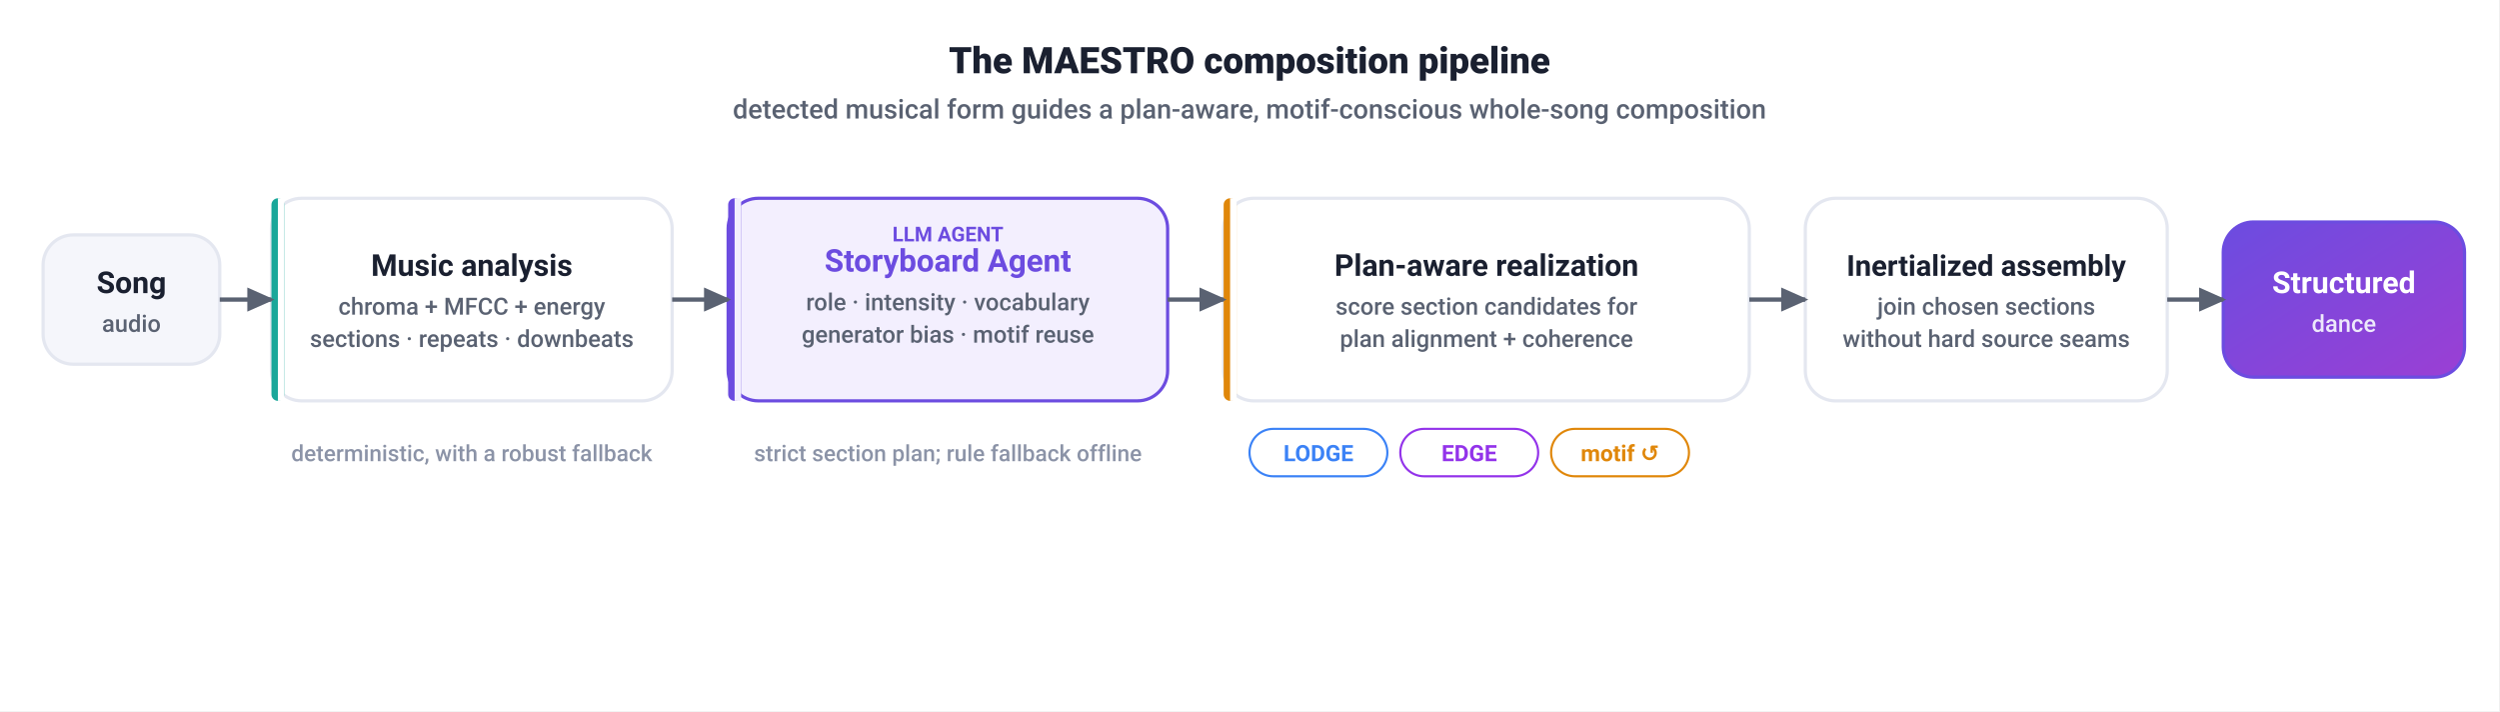
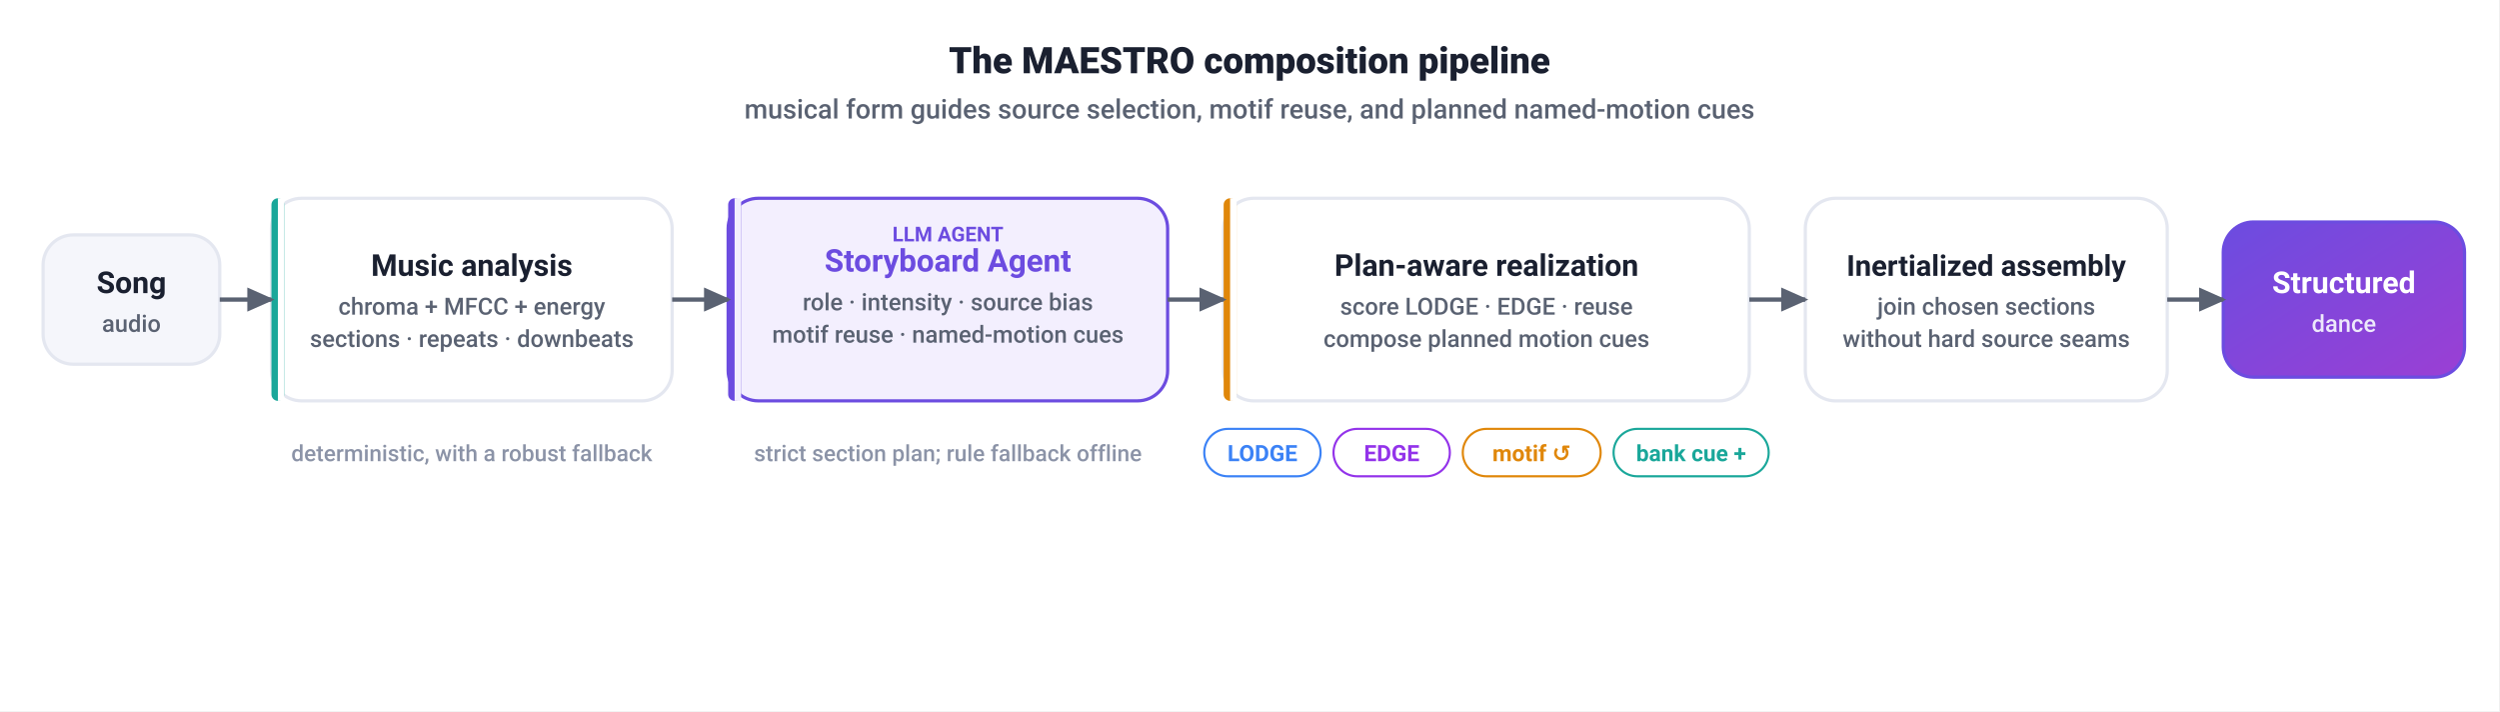
<svg xmlns="http://www.w3.org/2000/svg" viewBox="0 0 1160 330" width="100%" role="img">
  <defs>
    <marker id="ah" viewBox="0 0 10 10" refX="8" refY="5" markerWidth="7" markerHeight="7" orient="auto-start-reverse">
      <path d="M 0 1 L 9 5 L 0 9 z" fill="#5a6272" />
    </marker>
    <linearGradient id="brandg" x1="0" y1="0" x2="1" y2="1">
      <stop offset="0" stop-color="#6c4ce0" />
      <stop offset="1" stop-color="#9b3fd4" />
    </linearGradient>
  </defs>
  <rect width="1160" height="330" fill="#ffffff" />
  <text x="580.0" y="34" font-family="system-ui,'Segoe UI',Roboto,'Noto Sans',sans-serif" font-size="17" font-weight="800" fill="#1a2030" text-anchor="middle">The MAESTRO composition pipeline</text>
-   <text x="580.0" y="55" font-family="system-ui,'Segoe UI',Roboto,'Noto Sans',sans-serif" font-size="12.5" font-weight="500" fill="#5a6272" text-anchor="middle">detected musical form guides a plan-aware, motif-conscious whole-song composition</text>
+   <text x="580.0" y="55" font-family="system-ui,'Segoe UI',Roboto,'Noto Sans',sans-serif" font-size="12.5" font-weight="500" fill="#5a6272" text-anchor="middle">musical form guides source selection, motif reuse, and planned named-motion cues</text>
  <rect x="20" y="109" width="82" height="60" rx="14" fill="#f5f6fb" stroke="#e4e7f0" stroke-width="1.5" />
  <text x="61.0" y="136.0" font-family="system-ui,'Segoe UI',Roboto,'Noto Sans',sans-serif" font-size="14" font-weight="700" fill="#1a2030" text-anchor="middle">Song</text>
  <text x="61.0" y="154.0" font-family="system-ui,'Segoe UI',Roboto,'Noto Sans',sans-serif" font-size="11" font-weight="500" fill="#5a6272" text-anchor="middle">audio</text>
  <rect x="126" y="92" width="186" height="94" rx="14" fill="#ffffff" stroke="#e4e7f0" stroke-width="1.5" />
  <rect x="126" y="92" width="6" height="94" rx="3" fill="#1aa79a" />
  <rect x="129" y="92" width="3" height="94" fill="#ffffff" />
  <text x="219.0" y="128.0" font-family="system-ui,'Segoe UI',Roboto,'Noto Sans',sans-serif" font-size="14" font-weight="700" fill="#1a2030" text-anchor="middle">Music analysis</text>
  <text x="219.0" y="146.0" font-family="system-ui,'Segoe UI',Roboto,'Noto Sans',sans-serif" font-size="11" font-weight="500" fill="#5a6272" text-anchor="middle">chroma + MFCC + energy</text>
  <text x="219.0" y="161.0" font-family="system-ui,'Segoe UI',Roboto,'Noto Sans',sans-serif" font-size="11" font-weight="500" fill="#5a6272" text-anchor="middle">sections · repeats · downbeats</text>
  <rect x="338" y="92" width="204" height="94" rx="14" fill="#f3effe" stroke="#6c4ce0" stroke-width="1.5" />
  <rect x="338" y="92" width="6" height="94" rx="3" fill="#6c4ce0" />
  <rect x="341" y="92" width="3" height="94" fill="#f3effe" />
  <text x="440.0" y="112" font-family="system-ui,'Segoe UI',Roboto,'Noto Sans',sans-serif" font-size="9.5" font-weight="700" fill="#6c4ce0" text-anchor="middle">LLM AGENT</text>
  <text x="440.0" y="126" font-family="system-ui,'Segoe UI',Roboto,'Noto Sans',sans-serif" font-size="14.5" font-weight="700" fill="#6c4ce0" text-anchor="middle">Storyboard Agent</text>
-   <text x="440.0" y="144" font-family="system-ui,'Segoe UI',Roboto,'Noto Sans',sans-serif" font-size="11" font-weight="500" fill="#5a6272" text-anchor="middle">role · intensity · vocabulary</text>
-   <text x="440.0" y="159" font-family="system-ui,'Segoe UI',Roboto,'Noto Sans',sans-serif" font-size="11" font-weight="500" fill="#5a6272" text-anchor="middle">generator bias · motif reuse</text>
+   <text x="440.0" y="144" font-family="system-ui,'Segoe UI',Roboto,'Noto Sans',sans-serif" font-size="11" font-weight="500" fill="#5a6272" text-anchor="middle">role · intensity · source bias</text>
+   <text x="440.0" y="159" font-family="system-ui,'Segoe UI',Roboto,'Noto Sans',sans-serif" font-size="11" font-weight="500" fill="#5a6272" text-anchor="middle">motif reuse · named-motion cues</text>
  <rect x="568" y="92" width="244" height="94" rx="14" fill="#ffffff" stroke="#e4e7f0" stroke-width="1.5" />
  <rect x="568" y="92" width="6" height="94" rx="3" fill="#e0870a" />
  <rect x="571" y="92" width="3" height="94" fill="#ffffff" />
  <text x="690.0" y="128.0" font-family="system-ui,'Segoe UI',Roboto,'Noto Sans',sans-serif" font-size="14" font-weight="700" fill="#1a2030" text-anchor="middle">Plan-aware realization</text>
-   <text x="690.0" y="146.0" font-family="system-ui,'Segoe UI',Roboto,'Noto Sans',sans-serif" font-size="11" font-weight="500" fill="#5a6272" text-anchor="middle">score section candidates for</text>
-   <text x="690.0" y="161.0" font-family="system-ui,'Segoe UI',Roboto,'Noto Sans',sans-serif" font-size="11" font-weight="500" fill="#5a6272" text-anchor="middle">plan alignment + coherence</text>
+   <text x="690.0" y="146.0" font-family="system-ui,'Segoe UI',Roboto,'Noto Sans',sans-serif" font-size="11" font-weight="500" fill="#5a6272" text-anchor="middle">score LODGE · EDGE · reuse</text>
+   <text x="690.0" y="161.0" font-family="system-ui,'Segoe UI',Roboto,'Noto Sans',sans-serif" font-size="11" font-weight="500" fill="#5a6272" text-anchor="middle">compose planned motion cues</text>
  <rect x="838" y="92" width="168" height="94" rx="14" fill="#ffffff" stroke="#e4e7f0" stroke-width="1.5" />
  <text x="922.0" y="128.0" font-family="system-ui,'Segoe UI',Roboto,'Noto Sans',sans-serif" font-size="13.5" font-weight="700" fill="#1a2030" text-anchor="middle">Inertialized assembly</text>
  <text x="922.0" y="146.0" font-family="system-ui,'Segoe UI',Roboto,'Noto Sans',sans-serif" font-size="11" font-weight="500" fill="#5a6272" text-anchor="middle">join chosen sections</text>
  <text x="922.0" y="161.0" font-family="system-ui,'Segoe UI',Roboto,'Noto Sans',sans-serif" font-size="11" font-weight="500" fill="#5a6272" text-anchor="middle">without hard source seams</text>
  <rect x="1032" y="103" width="112" height="72" rx="14" fill="url(#brandg)" stroke="#6c4ce0" stroke-width="1.5" />
  <text x="1088.0" y="136.0" font-family="system-ui,'Segoe UI',Roboto,'Noto Sans',sans-serif" font-size="14" font-weight="700" fill="#ffffff" text-anchor="middle">Structured</text>
  <text x="1088.0" y="154.0" font-family="system-ui,'Segoe UI',Roboto,'Noto Sans',sans-serif" font-size="11" font-weight="500" fill="#ede9fb" text-anchor="middle">dance</text>
-   <rect x="580" y="199" width="64" height="22" rx="11" fill="#ffffff" stroke="#3b82f6" />
-   <text x="612" y="214" font-family="system-ui,'Segoe UI',Roboto,'Noto Sans',sans-serif" font-size="10.5" font-weight="700" fill="#3b82f6" text-anchor="middle">LODGE</text>
-   <rect x="650" y="199" width="64" height="22" rx="11" fill="#ffffff" stroke="#9333ea" />
-   <text x="682" y="214" font-family="system-ui,'Segoe UI',Roboto,'Noto Sans',sans-serif" font-size="10.5" font-weight="700" fill="#9333ea" text-anchor="middle">EDGE</text>
-   <rect x="720" y="199" width="64" height="22" rx="11" fill="#ffffff" stroke="#e0870a" />
-   <text x="752" y="214" font-family="system-ui,'Segoe UI',Roboto,'Noto Sans',sans-serif" font-size="10.5" font-weight="700" fill="#e0870a" text-anchor="middle">motif ↺</text>
+   <rect x="559" y="199" width="54" height="22" rx="11" fill="#ffffff" stroke="#3b82f6" />
+   <text x="586.0" y="214" font-family="system-ui,'Segoe UI',Roboto,'Noto Sans',sans-serif" font-size="10.5" font-weight="700" fill="#3b82f6" text-anchor="middle">LODGE</text>
+   <rect x="619" y="199" width="54" height="22" rx="11" fill="#ffffff" stroke="#9333ea" />
+   <text x="646.0" y="214" font-family="system-ui,'Segoe UI',Roboto,'Noto Sans',sans-serif" font-size="10.5" font-weight="700" fill="#9333ea" text-anchor="middle">EDGE</text>
+   <rect x="679" y="199" width="64" height="22" rx="11" fill="#ffffff" stroke="#e0870a" />
+   <text x="711.0" y="214" font-family="system-ui,'Segoe UI',Roboto,'Noto Sans',sans-serif" font-size="10.5" font-weight="700" fill="#e0870a" text-anchor="middle">motif ↺</text>
+   <rect x="749" y="199" width="72" height="22" rx="11" fill="#ffffff" stroke="#1aa79a" />
+   <text x="785.0" y="214" font-family="system-ui,'Segoe UI',Roboto,'Noto Sans',sans-serif" font-size="10.5" font-weight="700" fill="#1aa79a" text-anchor="middle">bank cue +</text>
  <text x="219" y="214" font-family="system-ui,'Segoe UI',Roboto,'Noto Sans',sans-serif" font-size="10.5" font-weight="500" fill="#8b93a7" text-anchor="middle">deterministic, with a robust fallback</text>
  <text x="440" y="214" font-family="system-ui,'Segoe UI',Roboto,'Noto Sans',sans-serif" font-size="10.5" font-weight="500" fill="#8b93a7" text-anchor="middle">strict section plan; rule fallback offline</text>
  <path d="M 102 139.0 L 126 139.0" fill="none" stroke="#5a6272" stroke-width="2" marker-end="url(#ah)" />
  <path d="M 312 139.0 L 338 139.0" fill="none" stroke="#5a6272" stroke-width="2" marker-end="url(#ah)" />
  <path d="M 542 139.0 L 568 139.0" fill="none" stroke="#5a6272" stroke-width="2" marker-end="url(#ah)" />
  <path d="M 812 139.0 L 838 139.0" fill="none" stroke="#5a6272" stroke-width="2" marker-end="url(#ah)" />
  <path d="M 1006 139.0 L 1032 139.0" fill="none" stroke="#5a6272" stroke-width="2" marker-end="url(#ah)" />
</svg>
